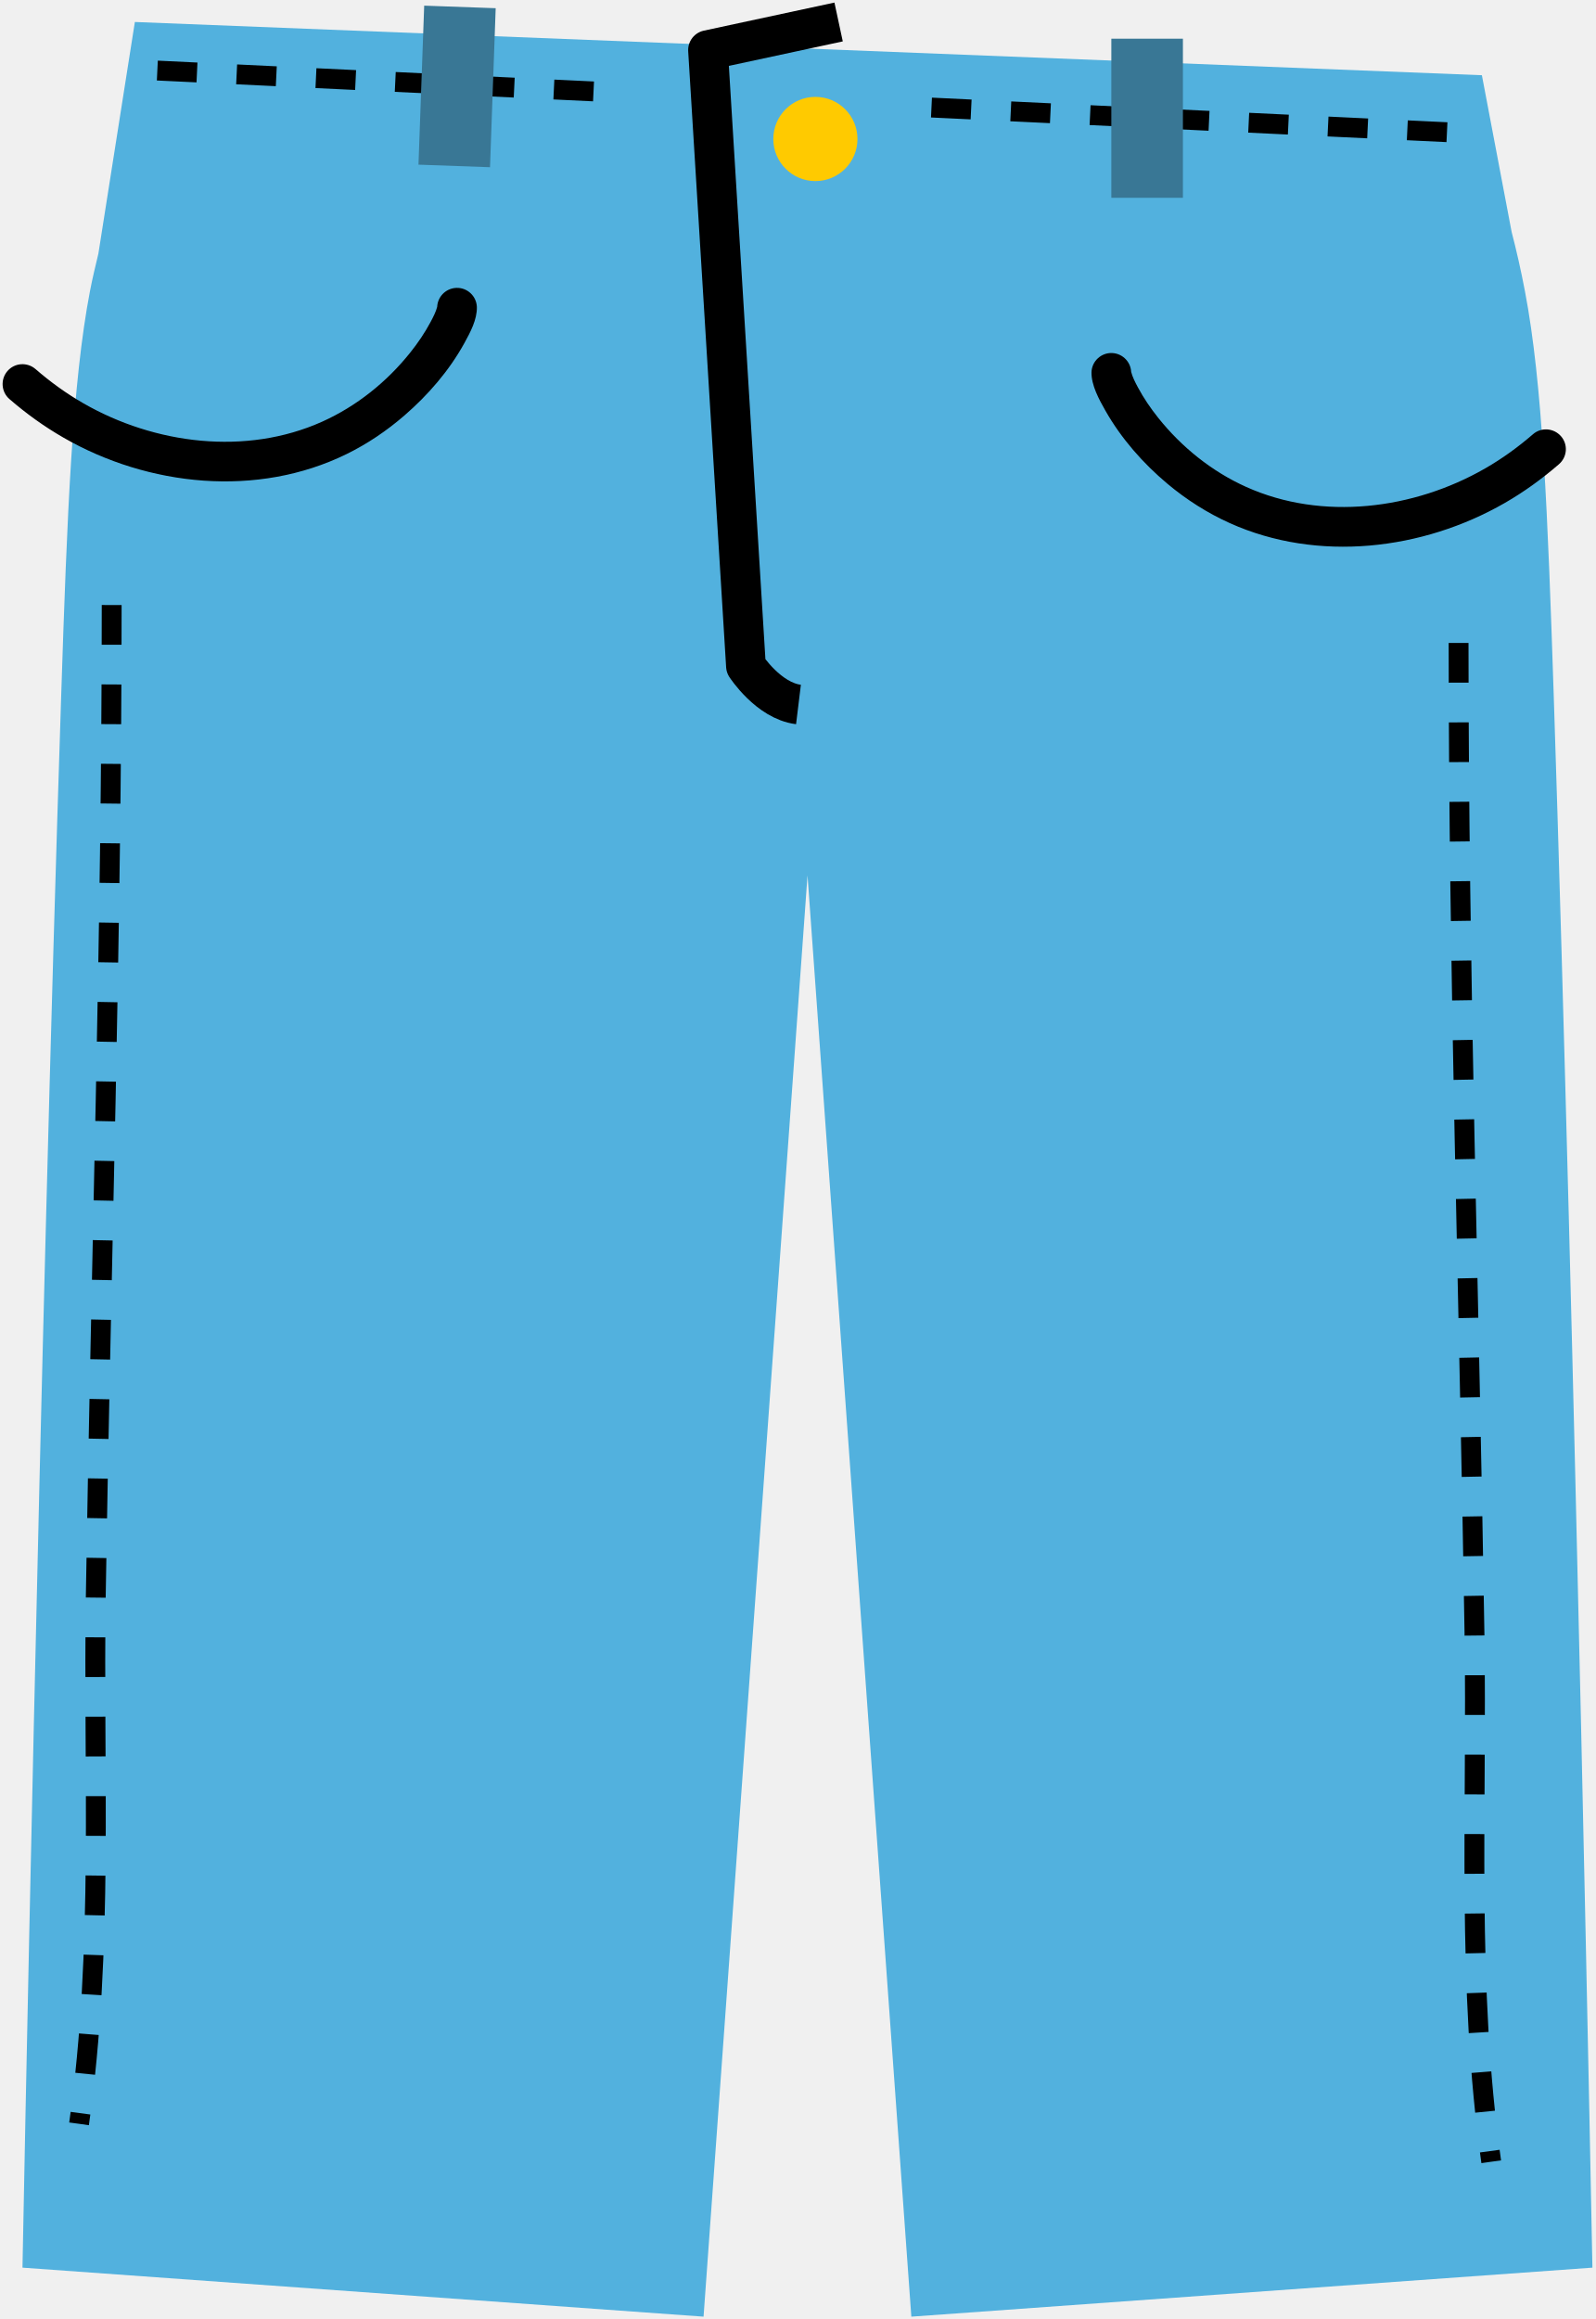
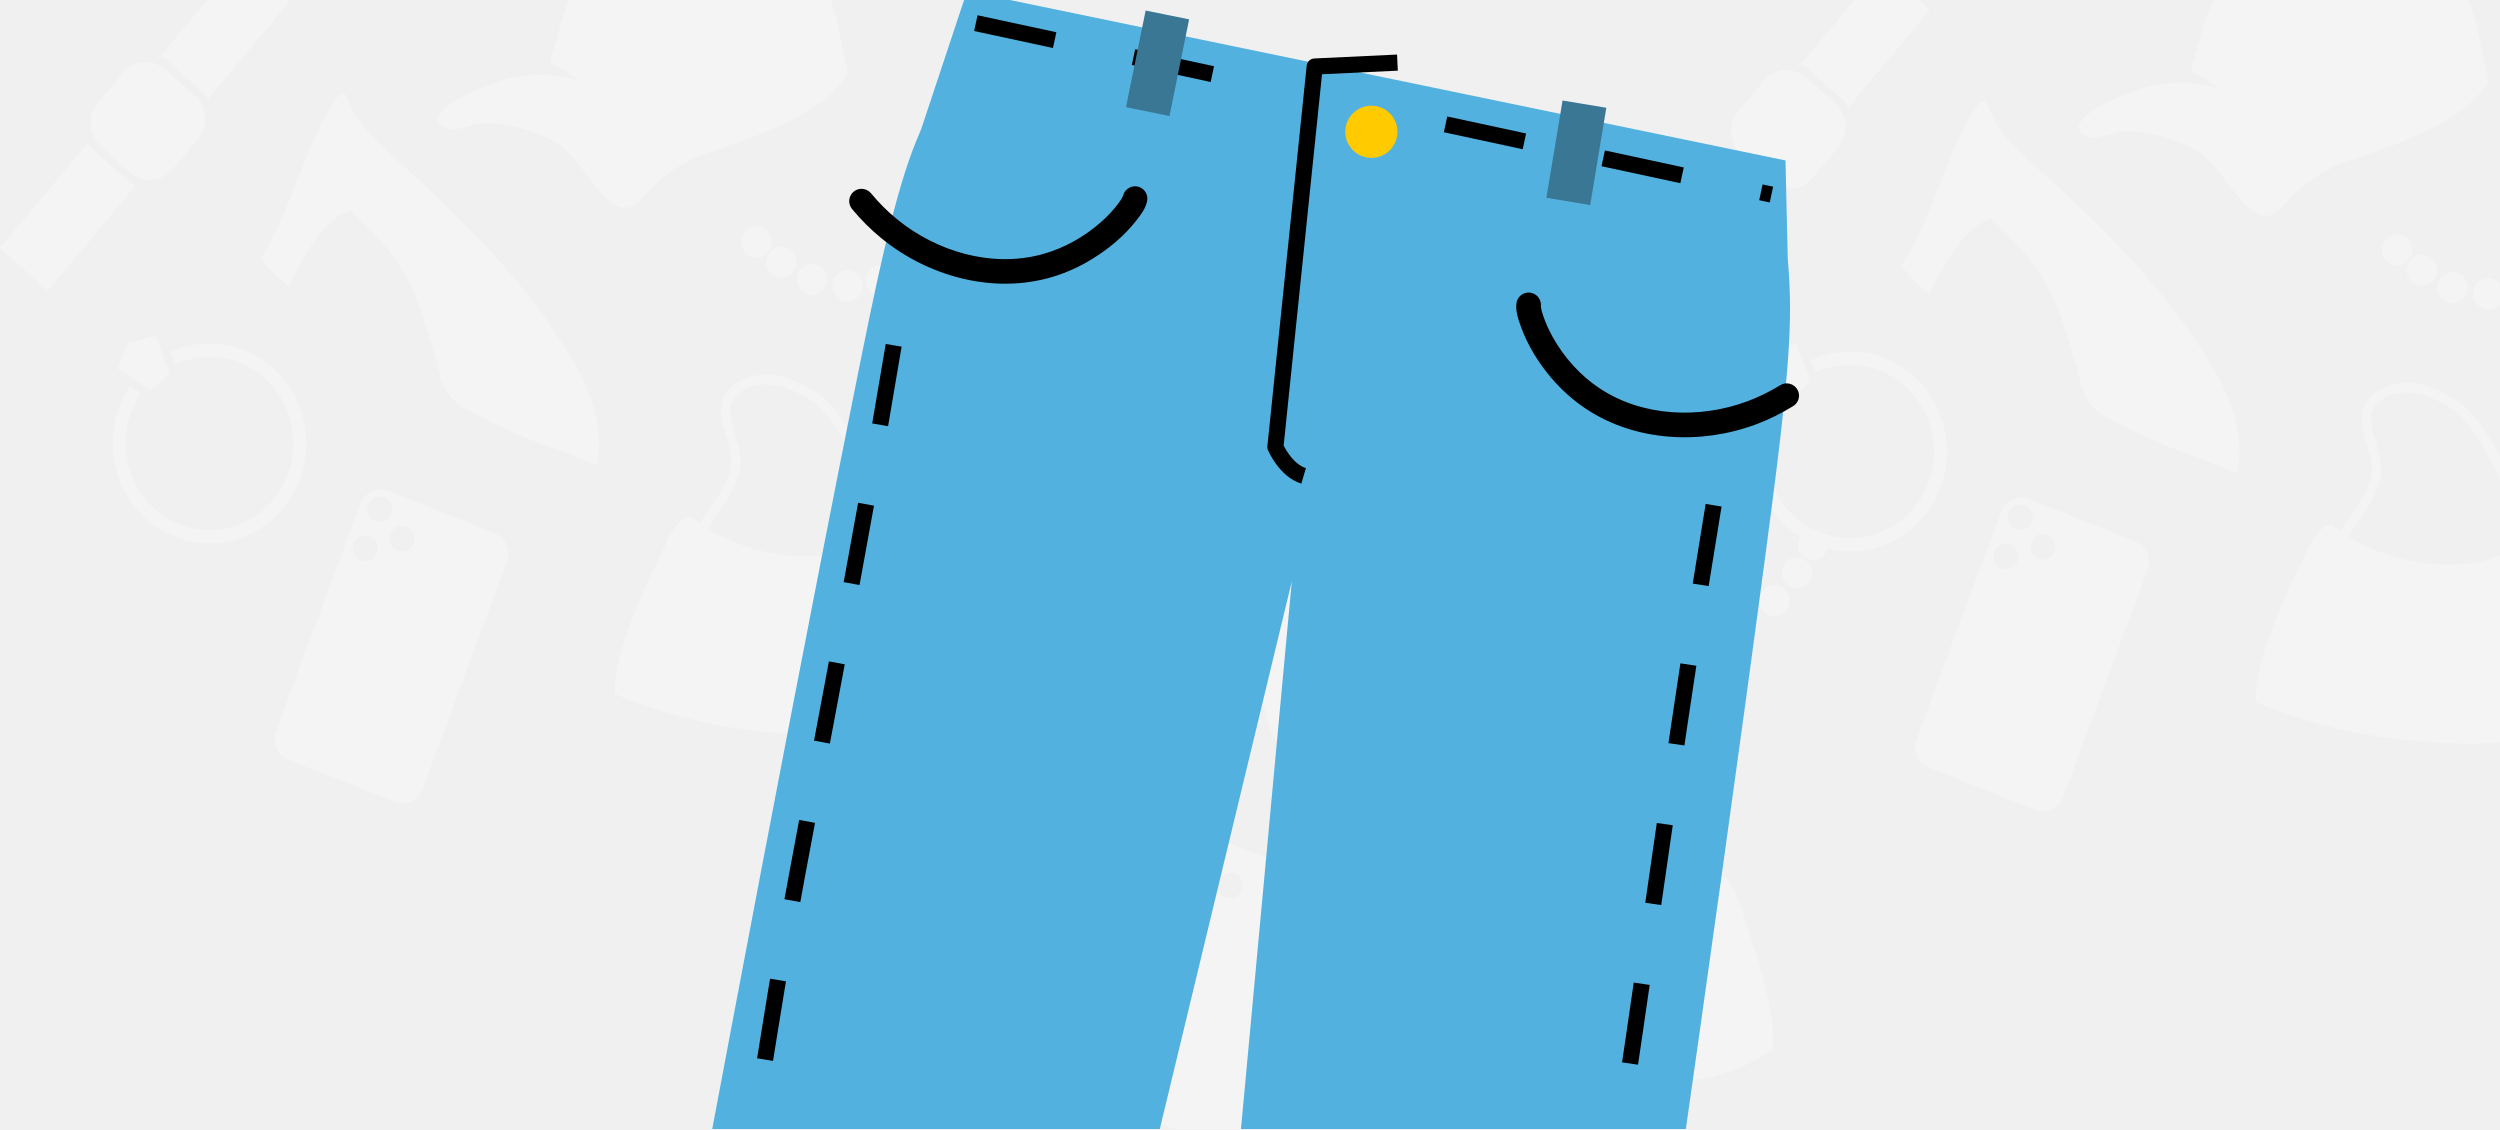
- <svg xmlns="http://www.w3.org/2000/svg" width="402" height="584" viewBox="0 0 402 584" fill="none">
-   <path d="M33.972 5.536L24.782 63.88C24.062 66.954 23.332 69.82 22.662 73.318C18.222 96.463 16.912 129.205 15.412 175.224C10.012 339.817 5.662 571.068 5.662 571.068L177.222 583.411L203.412 220.443L229.562 583.411L401.122 571.068C401.122 571.068 396.772 339.817 391.382 175.224C389.872 129.205 388.562 96.463 384.122 73.318C383.072 67.805 381.952 62.921 380.782 58.443L373.282 18.943L33.972 5.536Z" fill="#52B1DE" />
-   <path d="M194.792 35.002C194.792 29.146 199.542 24.399 205.392 24.399C211.252 24.399 215.992 29.146 215.992 35.002C215.992 40.858 211.252 45.605 205.392 45.605C199.542 45.605 194.792 40.858 194.792 35.002Z" fill="#FFCA00" />
-   <path d="M211.242 5.536L178.342 12.607L187.902 167.747C187.902 167.747 193.572 176.487 201.132 177.411" stroke="black" stroke-width="10" stroke-miterlimit="10" stroke-linejoin="round" />
-   <path d="M280.122 88.906C277.372 88.801 275.042 90.959 274.942 93.719C274.872 97.006 276.862 100.63 278.442 103.406C282.432 110.429 287.912 116.665 294.092 121.844C298.862 125.838 304.142 129.2 309.812 131.75C331.922 141.679 358.352 138.57 379.062 126.656C383.932 123.855 388.442 120.579 392.692 116.906C394.782 115.099 395.032 111.963 393.222 109.875C391.412 107.787 388.242 107.537 386.162 109.344C382.392 112.6 378.412 115.488 374.092 117.969C356.142 128.287 333.102 131.248 313.912 122.625C305.262 118.741 297.622 112.585 291.722 105.188C289.812 102.791 288.072 100.238 286.622 97.531C285.952 96.276 285.262 94.949 284.912 93.562C284.902 93.523 284.932 93.647 284.942 93.688C284.952 93.901 284.932 93.914 284.942 94.094C285.042 91.334 282.882 89.011 280.122 88.906Z" fill="black" />
-   <path d="M367.412 161.918C367.412 245.107 370.112 328.047 371.412 411.226C372.112 455.675 369.372 500.209 375.632 544.397" stroke="black" stroke-width="5" stroke-miterlimit="10" stroke-linejoin="round" stroke-dasharray="10 10" />
-   <path d="M114.942 72.5C112.182 72.605 110.022 74.928 110.122 77.688C110.132 77.507 110.142 77.495 110.162 77.281C110.162 77.24 110.172 77.117 110.162 77.156C109.802 78.543 109.112 79.87 108.442 81.125C106.992 83.831 105.262 86.384 103.342 88.781C97.442 96.179 89.802 102.304 81.162 106.188C61.962 114.811 38.952 111.881 21.002 101.562C16.682 99.081 12.702 96.194 8.942 92.938C6.852 91.131 3.682 91.349 1.882 93.438C0.072 95.526 0.292 98.693 2.382 100.5C6.622 104.173 11.132 107.418 16.002 110.219C37.392 122.523 64.822 125.384 87.312 114.344C92.562 111.767 97.422 108.479 101.842 104.656C107.832 99.48 113.142 93.353 116.972 86.406C118.462 83.698 120.192 80.496 120.122 77.312C120.022 74.553 117.702 72.395 114.942 72.5Z" fill="black" />
-   <path d="M28.132 152.366C28.132 235.555 25.432 318.496 24.132 401.674C23.432 446.124 26.162 490.657 19.912 534.846" stroke="black" stroke-width="5" stroke-miterlimit="10" stroke-linejoin="round" stroke-dasharray="10 10" />
-   <path d="M39.632 17.771L155.332 23.299M234.632 27.087L369.922 33.551" stroke="black" stroke-width="5" stroke-miterlimit="10" stroke-linejoin="round" stroke-dasharray="10 10" />
-   <path d="M279.942 9.744H297.972V49.813H279.942V9.744Z" fill="#397795" />
-   <path d="M124.862 2.067L106.852 1.422L105.412 41.465L123.432 42.11L124.862 2.067Z" fill="#397795" />
+ <svg xmlns="http://www.w3.org/2000/svg" width="310" height="140" viewBox="0 0 310 140" fill="none">
+   <g clip-path="url(#clip0_1280_10464)">
+     <path d="M42.671 11.613C41.638 11.265 39.516 16.078 39.149 16.87C36.863 21.795 35.265 27.437 32.368 32.002C32.901 32.725 33.212 33.115 33.583 33.494C34.252 34.178 34.997 34.84 35.787 35.524C35.856 35.35 35.979 35.012 36.033 34.909C37.527 32.059 40.203 26.958 43.541 26.123C45.95 28.52 48.401 30.874 50.128 33.877C51.93 37.011 53.004 40.872 54.028 44.36C54.425 45.715 54.599 47.324 55.374 48.525C55.794 49.175 56.401 49.775 57.063 50.349C61.017 52.528 64.921 54.306 68.921 55.688C69.588 55.918 70.106 56.127 71.263 56.611C71.373 56.657 71.426 56.68 71.487 56.706C72.543 57.147 73.322 57.439 74.005 57.652C74.027 57.484 74.066 57.155 74.079 57.089C74.785 53.613 73.397 48.912 71.703 45.893C65.621 35.056 57.144 27.076 48.146 18.857C46.624 17.468 45.114 15.916 43.983 14.166C43.767 13.832 42.95 11.707 42.671 11.613Z" fill="#F4F4F4" />
+     <path d="M86.664 -10C83.011 -9.944 79.197 -8.877 76.12 -6.898C73.09 -4.947 70.685 -0.98 69.669 2.497C69.382 3.483 69.128 4.739 68.746 5.913C68.769 5.915 68.792 5.919 68.815 5.921C68.501 6.628 68.18 7.409 68.341 7.905C68.415 8.13 69.077 8.233 69.255 8.313C70.026 8.657 70.791 9.315 71.472 9.838C71.501 9.861 71.518 9.896 71.546 9.919C69.065 9.116 65.29 9.104 62.674 9.814C61.432 10.234 60.218 10.714 59.016 11.197C56.397 12.346 52.509 14.55 55.265 15.888C56.403 16.44 58.488 15.386 59.665 15.303C62.605 15.096 66.277 16.242 68.855 17.629C71.774 19.2 74.605 25.525 77.27 25.753C79.044 25.905 79.778 24.218 80.961 23.107C82.391 21.764 83.706 20.787 85.215 20.128C85.379 19.955 85.575 19.807 85.809 19.715C85.836 19.704 85.832 19.695 85.859 19.684C87.13 19.186 92.308 17.378 93.465 16.939C99.263 14.739 102.995 12.405 105.112 9.2C105.008 7.78 104.436 6.331 104.232 4.959C103.712 1.458 102.487 -2.146 100.365 -5C99.76 -5.553 98.969 -6.343 98.398 -6.774C97.165 -7.702 95.68 -8.235 93.091 -8.804C92.828 -8.862 91.035 -9.248 90.614 -9.346C89.23 -9.668 87.943 -9.846 86.664 -10Z" fill="#F4F4F4" />
+     <path d="M93.459 28.086C92.446 28.28 91.776 29.289 91.965 30.335C92.152 31.381 93.13 32.072 94.143 31.878C95.156 31.683 95.819 30.676 95.63 29.63C95.442 28.584 94.472 27.891 93.459 28.086ZM121.783 22.642C120.77 22.836 120.1 23.845 120.288 24.891C120.477 25.937 121.454 26.628 122.468 26.434C123.48 26.239 124.143 25.232 123.955 24.186C123.767 23.14 122.796 22.447 121.783 22.642ZM96.522 30.618C95.508 30.813 94.846 31.82 95.034 32.866C95.222 33.912 96.192 34.605 97.205 34.41C98.219 34.215 98.889 33.207 98.7 32.161C98.511 31.115 97.535 30.423 96.522 30.618ZM119.802 26.143C118.788 26.338 118.118 27.347 118.307 28.393C118.496 29.438 119.472 30.13 120.485 29.936C121.499 29.741 122.169 28.732 121.98 27.686C121.791 26.641 120.815 25.949 119.802 26.143ZM100.351 32.773C99.338 32.967 98.666 33.969 98.855 35.014C99.044 36.06 100.021 36.752 101.034 36.557C102.047 36.363 102.718 35.354 102.529 34.308C102.34 33.263 101.364 32.578 100.351 32.773ZM116.98 29.576C115.966 29.771 115.302 30.771 115.491 31.817C115.679 32.863 116.649 33.556 117.662 33.361C118.676 33.167 119.346 32.158 119.157 31.112C118.968 30.066 117.993 29.382 116.98 29.576ZM104.745 33.548C103.733 33.743 103.069 34.75 103.258 35.796C103.446 36.841 104.417 37.535 105.429 37.34C106.442 37.145 107.113 36.137 106.924 35.091C106.736 34.045 105.759 33.353 104.745 33.548ZM113.15 31.932C112.137 32.127 111.466 33.136 111.655 34.182C111.844 35.227 112.821 35.919 113.834 35.725C114.847 35.53 115.511 34.523 115.322 33.477C115.133 32.431 114.163 31.738 113.15 31.932ZM108.886 32.916C107.873 33.11 107.21 34.117 107.399 35.163C107.587 36.209 108.557 36.902 109.57 36.708C110.583 36.513 111.253 35.504 111.064 34.459C110.876 33.413 109.899 32.721 108.886 32.916Z" fill="#F4F4F4" />
+     <path d="M95.686 46.498C94.55 46.387 93.408 46.51 92.322 46.973C91.945 47.134 91.579 47.335 91.239 47.568C90.882 47.811 90.549 48.089 90.269 48.425C89.231 49.67 89.297 51.228 89.655 52.735C89.858 53.585 90.142 54.412 90.377 55.253C90.543 55.848 90.686 56.469 90.695 57.091C90.702 57.498 90.636 57.907 90.548 58.302C90.164 60.026 89.091 61.479 88.103 62.883C87.64 63.541 87.198 64.206 86.807 64.901C86.409 64.621 85.999 64.349 85.633 64.044C84.666 64.224 84.07 64.773 83.287 66.013C83.199 66.153 83.049 66.403 82.853 66.727C82.759 66.967 82.632 67.331 82.557 67.486C80.817 71.081 75.962 80.689 76.275 86.045C76.368 86.087 76.45 86.131 76.545 86.172C78.198 86.891 79.6 87.371 82.69 88.337C87.188 89.743 91.609 90.504 97.267 90.963C106.437 91.706 111.208 90.936 117.143 87.193C117.692 82.076 114.085 72.371 112.902 68.613C112.644 68.064 112.316 67.361 112.178 67.095C111.783 66.335 111.426 65.877 110.957 65.622C110.641 65.828 110.332 66.008 110.018 66.196C109.918 65.339 109.764 64.487 109.564 63.651C109.11 61.766 108.474 59.928 107.722 58.15C106.974 56.379 106.102 54.657 105.084 53.034C103.999 51.303 102.747 49.62 101.027 48.525C99.454 47.524 97.579 46.684 95.686 46.498ZM95.244 47.674C97.19 47.779 99.173 48.735 100.746 49.786C101.418 50.234 101.99 50.853 102.506 51.476C103.085 52.177 103.603 52.924 104.086 53.697C105.066 55.266 105.899 56.937 106.621 58.646C107.377 60.437 108.022 62.288 108.458 64.191C108.657 65.062 108.806 65.949 108.88 66.842C107.35 67.657 105.835 68.26 104.278 68.6C98.993 69.753 92.523 68.495 87.76 65.556C88.258 64.667 88.855 63.827 89.438 62.988C90.531 61.414 91.57 59.739 91.796 57.771C92.024 55.788 91.056 53.957 90.683 52.061C90.489 51.075 90.472 50.006 91.145 49.203C91.357 48.952 91.608 48.751 91.877 48.568C92.924 47.858 94.076 47.612 95.244 47.674Z" fill="#F4F4F4" />
+     <path d="M48.148 60.885C46.765 60.338 45.217 61.057 44.687 62.484L34.231 90.655C33.701 92.082 34.388 93.685 35.77 94.232L48.928 99.437C50.312 99.983 51.859 99.264 52.389 97.837L62.846 69.666C63.376 68.239 62.69 66.636 61.307 66.09L48.148 60.885ZM47.636 61.654C48.432 61.969 48.835 62.885 48.529 63.707C48.224 64.529 47.329 64.941 46.533 64.626C45.736 64.311 45.345 63.39 45.649 62.568C45.954 61.746 46.84 61.339 47.636 61.654ZM50.425 65.312C51.222 65.626 51.614 66.548 51.309 67.37C51.004 68.191 50.115 68.607 49.319 68.292C48.524 67.977 48.123 67.053 48.429 66.231C48.734 65.409 49.63 64.997 50.425 65.312ZM45.837 66.501C46.633 66.816 47.033 67.74 46.727 68.562C46.422 69.384 45.53 69.788 44.734 69.473C43.938 69.158 43.542 68.245 43.847 67.423C44.153 66.601 45.041 66.186 45.837 66.501Z" fill="#F4F4F4" />
+     <path d="M29.911 -5.04L19.867 6.975C20.203 7.14 20.533 7.333 20.828 7.596L25.06 11.364C25.355 11.627 25.59 11.942 25.799 12.261L35.843 0.246L29.911 -5.04ZM17.111 7.814C16.426 8.006 15.786 8.404 15.287 9.001L12.135 12.776C10.806 14.367 10.976 16.768 12.517 18.14L16.176 21.401C17.718 22.773 20.041 22.59 21.371 21L24.525 17.231C25.854 15.641 25.683 13.239 24.143 11.867L20.483 8.606C19.52 7.749 18.253 7.494 17.111 7.814ZM10.863 17.753L0 30.752L5.93 36.032L16.792 23.032C16.456 22.867 16.132 22.665 15.836 22.402L11.605 18.634C11.309 18.371 11.071 18.072 10.863 17.753Z" fill="#F4F4F4" />
+     <path d="M15.864 42.495L14.616 45.714L18.636 48.425L21.026 46.364L19.324 41.653L15.864 42.495ZM16.139 47.894C13.062 52.439 13.276 58.608 16.77 62.925C21.018 68.173 28.584 68.872 33.667 64.487C38.751 60.102 39.428 52.292 35.18 47.045C31.721 42.771 25.959 41.437 21.103 43.669L21.747 45.16C25.962 43.224 30.961 44.385 33.963 48.094C37.65 52.648 37.062 59.425 32.651 63.231C28.239 67.037 21.673 66.43 17.987 61.876C14.954 58.129 14.77 52.771 17.44 48.828L16.139 47.894Z" fill="#F4F4F4" />
+     <path d="M246.109 12.613C245.075 12.265 242.954 17.078 242.586 17.87C240.3 22.795 238.703 28.437 235.805 33.002C236.339 33.725 236.649 34.115 237.02 34.494C237.689 35.178 238.434 35.84 239.225 36.524C239.294 36.35 239.417 36.012 239.471 35.909C240.965 33.059 243.64 27.958 246.979 27.123C249.388 29.52 251.839 31.874 253.565 34.877C255.367 38.011 256.441 41.872 257.465 45.36C257.863 46.715 258.036 48.324 258.812 49.525C259.231 50.175 259.839 50.775 260.501 51.349C264.454 53.528 268.358 55.306 272.359 56.688C273.026 56.918 273.544 57.127 274.7 57.611C274.811 57.657 274.863 57.68 274.924 57.706C275.98 58.147 276.759 58.439 277.443 58.652C277.464 58.484 277.503 58.155 277.517 58.089C278.223 54.613 276.835 49.912 275.14 46.893C269.058 36.056 260.581 28.076 251.583 19.857C250.061 18.468 248.551 16.916 247.42 15.166C247.204 14.832 246.388 12.707 246.109 12.613Z" fill="#F4F4F4" />
+     <path d="M290.102 -9C286.449 -8.944 282.635 -7.877 279.558 -5.898C276.528 -3.947 274.122 0.02 273.107 3.497C272.819 4.483 272.565 5.739 272.184 6.913C272.207 6.915 272.229 6.919 272.253 6.921C271.939 7.628 271.617 8.409 271.779 8.905C271.852 9.13 272.514 9.233 272.692 9.313C273.463 9.657 274.229 10.315 274.91 10.838C274.939 10.861 274.955 10.896 274.983 10.919C272.502 10.116 268.727 10.104 266.112 10.814C264.87 11.234 263.656 11.714 262.454 12.197C259.834 13.346 255.947 15.55 258.703 16.888C259.84 17.44 261.926 16.386 263.103 16.303C266.043 16.096 269.714 17.242 272.292 18.629C275.211 20.2 278.043 26.525 280.708 26.753C282.482 26.905 283.216 25.218 284.399 24.107C285.829 22.764 287.143 21.787 288.653 21.128C288.816 20.955 289.013 20.807 289.246 20.715C289.273 20.704 289.27 20.695 289.297 20.684C290.568 20.186 295.746 18.378 296.902 17.939C302.7 15.739 306.433 13.405 308.55 10.2C308.445 8.78 307.873 7.331 307.669 5.959C307.15 2.458 305.924 -1.146 303.803 -4C303.197 -4.553 302.407 -5.343 301.835 -5.774C300.602 -6.702 299.117 -7.235 296.528 -7.804C296.265 -7.862 294.473 -8.248 294.051 -8.346C292.667 -8.668 291.381 -8.846 290.102 -9Z" fill="#F4F4F4" />
+     <path d="M296.897 29.086C295.883 29.28 295.213 30.289 295.402 31.335C295.59 32.381 296.567 33.072 297.581 32.878C298.594 32.683 299.257 31.676 299.068 30.63C298.88 29.584 297.909 28.891 296.897 29.086ZM325.22 23.642C324.208 23.836 323.537 24.845 323.725 25.891C323.914 26.937 324.892 27.628 325.905 27.434C326.917 27.239 327.581 26.232 327.392 25.186C327.204 24.14 326.233 23.447 325.22 23.642ZM299.959 31.618C298.946 31.813 298.283 32.82 298.471 33.866C298.66 34.912 299.63 35.605 300.643 35.41C301.656 35.215 302.327 34.207 302.138 33.161C301.949 32.115 300.972 31.423 299.959 31.618ZM323.239 27.143C322.226 27.338 321.555 28.347 321.744 29.393C321.933 30.438 322.91 31.13 323.923 30.936C324.936 30.741 325.607 29.732 325.418 28.686C325.229 27.641 324.252 26.949 323.239 27.143ZM303.788 33.773C302.775 33.967 302.104 34.969 302.293 36.014C302.482 37.06 303.458 37.752 304.471 37.557C305.485 37.363 306.155 36.354 305.966 35.308C305.777 34.263 304.802 33.578 303.788 33.773ZM320.417 30.576C319.404 30.771 318.739 31.771 318.928 32.817C319.117 33.863 320.087 34.556 321.1 34.361C322.113 34.167 322.784 33.158 322.595 32.112C322.406 31.066 321.43 30.382 320.417 30.576ZM308.183 34.548C307.17 34.743 306.507 35.75 306.696 36.796C306.884 37.841 307.854 38.535 308.867 38.34C309.88 38.145 310.55 37.137 310.361 36.091C310.173 35.045 309.196 34.353 308.183 34.548ZM316.588 32.932C315.574 33.127 314.904 34.136 315.093 35.182C315.282 36.227 316.258 36.919 317.272 36.725C318.285 36.53 318.948 35.523 318.76 34.477C318.571 33.431 317.601 32.738 316.588 32.932ZM312.323 33.916C311.311 34.11 310.647 35.117 310.836 36.163C311.024 37.209 311.995 37.902 313.007 37.708C314.02 37.513 314.691 36.504 314.502 35.459C314.314 34.413 313.336 33.721 312.323 33.916Z" fill="#F4F4F4" />
+     <path d="M299.124 47.498C297.988 47.387 296.846 47.51 295.76 47.973C295.383 48.134 295.017 48.335 294.676 48.568C294.319 48.811 293.987 49.089 293.707 49.425C292.668 50.67 292.734 52.228 293.093 53.735C293.295 54.585 293.58 55.412 293.814 56.253C293.98 56.848 294.123 57.469 294.133 58.091C294.14 58.498 294.074 58.907 293.986 59.302C293.601 61.026 292.529 62.479 291.541 63.883C291.078 64.541 290.636 65.206 290.244 65.901C289.846 65.621 289.437 65.349 289.07 65.044C288.104 65.224 287.508 65.773 286.725 67.013C286.637 67.153 286.487 67.403 286.291 67.727C286.196 67.967 286.069 68.331 285.995 68.486C284.255 72.081 279.399 81.689 279.712 87.045C279.805 87.087 279.888 87.131 279.982 87.172C281.635 87.891 283.037 88.371 286.127 89.337C290.625 90.743 295.047 91.504 300.704 91.963C309.874 92.706 314.645 91.936 320.581 88.193C321.129 83.076 317.523 73.371 316.34 69.613C316.081 69.064 315.754 68.361 315.615 68.095C315.221 67.335 314.863 66.877 314.394 66.622C314.079 66.828 313.77 67.008 313.456 67.196C313.356 66.339 313.202 65.487 313.001 64.651C312.548 62.766 311.912 60.928 311.16 59.15C310.412 57.379 309.539 55.657 308.522 54.034C307.437 52.303 306.184 50.62 304.465 49.525C302.891 48.524 301.016 47.684 299.124 47.498ZM298.681 48.674C300.628 48.779 302.611 49.735 304.184 50.786C304.855 51.234 305.428 51.853 305.943 52.476C306.522 53.177 307.041 53.924 307.523 54.697C308.503 56.266 309.337 57.937 310.058 59.646C310.815 61.437 311.459 63.288 311.895 65.191C312.095 66.062 312.244 66.949 312.317 67.842C310.788 68.657 309.273 69.26 307.716 69.6C302.43 70.753 295.96 69.495 291.198 66.556C291.696 65.667 292.292 64.827 292.876 63.988C293.968 62.414 295.008 60.739 295.234 58.771C295.461 56.788 294.493 54.957 294.12 53.061C293.927 52.075 293.909 51.006 294.583 50.203C294.795 49.952 295.046 49.751 295.315 49.568C296.361 48.858 297.514 48.612 298.681 48.674Z" fill="#F4F4F4" />
+     <path d="M251.585 61.885C250.203 61.338 248.655 62.057 248.125 63.484L237.668 91.655C237.138 93.082 237.825 94.685 239.207 95.232L252.366 100.437C253.749 100.983 255.296 100.264 255.826 98.837L266.283 70.666C266.813 69.239 266.127 67.636 264.745 67.09L251.585 61.885ZM251.074 62.654C251.869 62.969 252.272 63.885 251.967 64.707C251.662 65.529 250.767 65.941 249.97 65.626C249.174 65.311 248.783 64.39 249.087 63.568C249.392 62.746 250.277 62.339 251.074 62.654ZM253.863 66.312C254.659 66.626 255.051 67.548 254.746 68.37C254.441 69.191 253.553 69.607 252.756 69.292C251.961 68.977 251.561 68.053 251.866 67.231C252.171 66.409 253.067 65.997 253.863 66.312ZM249.275 67.501C250.07 67.816 250.47 68.74 250.165 69.562C249.86 70.384 248.968 70.788 248.171 70.473C247.375 70.158 246.98 69.245 247.285 68.423C247.59 67.601 248.478 67.186 249.275 67.501Z" fill="#F4F4F4" />
+     <path d="M233.349 -4.04L223.305 7.975C223.641 8.14 223.97 8.333 224.266 8.596L228.497 12.364C228.793 12.627 229.028 12.942 229.236 13.261L239.28 1.246L233.349 -4.04ZM220.549 8.814C219.864 9.006 219.223 9.404 218.724 10.001L215.572 13.776C214.243 15.367 214.413 17.768 215.955 19.14L219.614 22.401C221.155 23.773 223.479 23.59 224.808 22L227.962 18.231C229.291 16.641 229.121 14.239 227.581 12.867L223.921 9.606C222.958 8.749 221.691 8.494 220.549 8.814ZM214.3 18.753L203.438 31.752L209.367 37.032L220.23 24.032C219.894 23.867 219.569 23.665 219.274 23.402L215.042 19.634C214.747 19.371 214.508 19.072 214.3 18.753Z" fill="#F4F4F4" />
+     <path d="M219.302 43.495L218.053 46.714L222.073 49.425L224.463 47.364L222.761 42.653L219.302 43.495ZM219.577 48.894C216.499 53.439 216.713 59.608 220.207 63.925C224.455 69.173 232.021 69.872 237.104 65.487C242.188 61.102 242.866 53.292 238.618 48.045C235.158 43.771 229.397 42.437 224.541 44.669L225.185 46.16C229.399 44.224 234.399 45.385 237.401 49.094C241.088 53.648 240.5 60.425 236.088 64.231C231.676 68.037 225.11 67.43 221.424 62.876C218.391 59.129 218.207 53.771 220.878 49.828L219.577 48.894Z" fill="#F4F4F4" />
+     <path d="M145.359 54.613C144.325 54.265 142.204 59.078 141.836 59.87C139.55 64.795 137.953 70.437 135.055 75.002C135.589 75.725 135.899 76.115 136.27 76.494C136.939 77.178 137.684 77.84 138.475 78.524C138.544 78.35 138.667 78.012 138.721 77.909C140.215 75.059 142.89 69.958 146.229 69.123C148.638 71.52 151.089 73.874 152.815 76.877C154.617 80.011 155.691 83.872 156.715 87.36C157.113 88.715 157.286 90.324 158.062 91.525C158.481 92.175 159.089 92.775 159.751 93.349C163.704 95.528 167.608 97.306 171.609 98.688C172.276 98.918 172.794 99.127 173.95 99.611C174.061 99.657 174.113 99.68 174.174 99.706C175.23 100.147 176.009 100.439 176.693 100.652C176.714 100.484 176.753 100.155 176.767 100.089C177.473 96.613 176.085 91.912 174.39 88.893C168.308 78.056 159.831 70.076 150.833 61.857C149.311 60.468 147.801 58.916 146.67 57.166C146.454 56.832 145.638 54.707 145.359 54.613Z" fill="#F4F4F4" />
+     <path d="M189.352 33C185.699 33.056 181.885 34.123 178.808 36.102C175.778 38.053 173.372 42.02 172.357 45.497C172.069 46.483 171.815 47.739 171.434 48.913C171.457 48.915 171.479 48.919 171.503 48.921C171.189 49.628 170.867 50.409 171.029 50.905C171.102 51.13 171.764 51.233 171.942 51.313C172.713 51.657 173.479 52.315 174.16 52.838C174.189 52.861 174.205 52.896 174.233 52.919C171.752 52.116 167.977 52.104 165.362 52.814C164.12 53.234 162.906 53.714 161.704 54.197C159.084 55.346 155.197 57.55 157.953 58.888C159.09 59.44 161.176 58.386 162.353 58.303C165.293 58.096 168.964 59.242 171.542 60.629C174.461 62.2 177.293 68.525 179.958 68.753C181.732 68.905 182.466 67.218 183.649 66.107C185.079 64.764 186.393 63.787 187.903 63.128C188.066 62.955 188.263 62.807 188.496 62.715C188.523 62.704 188.52 62.695 188.547 62.684C189.818 62.186 194.996 60.378 196.152 59.939C201.95 57.739 205.683 55.405 207.8 52.2C207.695 50.78 207.123 49.331 206.919 47.959C206.4 44.458 205.174 40.854 203.053 38C202.447 37.447 201.657 36.657 201.085 36.226C199.852 35.298 198.367 34.765 195.778 34.196C195.515 34.138 193.723 33.752 193.301 33.654C191.917 33.332 190.631 33.154 189.352 33Z" fill="#F4F4F4" />
+     <path d="M196.147 71.086C195.133 71.28 194.463 72.289 194.652 73.335C194.84 74.381 195.817 75.072 196.831 74.878C197.844 74.683 198.507 73.676 198.318 72.63C198.13 71.584 197.159 70.891 196.147 71.086ZM224.47 65.642C223.458 65.836 222.787 66.845 222.975 67.891C223.164 68.937 224.142 69.628 225.155 69.434C226.167 69.239 226.831 68.232 226.642 67.186C226.454 66.14 225.483 65.447 224.47 65.642ZM199.209 73.618C198.196 73.813 197.533 74.82 197.721 75.866C197.91 76.912 198.88 77.605 199.893 77.41C200.906 77.215 201.577 76.207 201.388 75.161C201.199 74.115 200.222 73.423 199.209 73.618ZM222.489 69.143C221.476 69.338 220.805 70.347 220.994 71.393C221.183 72.438 222.16 73.13 223.173 72.936C224.186 72.741 224.857 71.732 224.668 70.686C224.479 69.641 223.502 68.949 222.489 69.143ZM203.038 75.773C202.025 75.967 201.354 76.969 201.543 78.014C201.732 79.06 202.708 79.752 203.721 79.557C204.735 79.363 205.405 78.354 205.216 77.308C205.027 76.263 204.052 75.578 203.038 75.773ZM219.667 72.576C218.654 72.771 217.989 73.771 218.178 74.817C218.367 75.863 219.337 76.556 220.35 76.361C221.363 76.167 222.034 75.158 221.845 74.112C221.656 73.066 220.68 72.382 219.667 72.576ZM207.433 76.548C206.42 76.743 205.757 77.75 205.946 78.796C206.134 79.841 207.104 80.535 208.117 80.34C209.13 80.145 209.8 79.137 209.611 78.091C209.423 77.045 208.446 76.353 207.433 76.548ZM215.838 74.932C214.824 75.127 214.154 76.136 214.343 77.182C214.532 78.227 215.508 78.919 216.522 78.725C217.535 78.53 218.198 77.523 218.01 76.477C217.821 75.431 216.851 74.738 215.838 74.932ZM211.573 75.916C210.561 76.11 209.897 77.117 210.086 78.163C210.274 79.209 211.245 79.902 212.257 79.708C213.27 79.513 213.941 78.504 213.752 77.459C213.564 76.413 212.586 75.721 211.573 75.916Z" fill="#F4F4F4" />
+     <path d="M198.374 89.498C197.238 89.387 196.096 89.51 195.01 89.973C194.633 90.134 194.267 90.335 193.926 90.568C193.569 90.811 193.237 91.089 192.957 91.425C191.918 92.67 191.984 94.228 192.343 95.735C192.545 96.585 192.83 97.412 193.064 98.253C193.23 98.848 193.373 99.469 193.383 100.091C193.39 100.498 193.324 100.907 193.236 101.302C192.851 103.026 191.779 104.479 190.791 105.883C190.328 106.541 189.886 107.206 189.494 107.901C189.096 107.621 188.687 107.349 188.32 107.044C187.354 107.224 186.758 107.773 185.975 109.013C185.887 109.153 185.737 109.403 185.541 109.727C185.446 109.967 185.319 110.331 185.245 110.486C183.505 114.081 178.649 123.689 178.962 129.045C179.055 129.087 179.138 129.131 179.232 129.172C180.885 129.891 182.287 130.371 185.377 131.337C189.875 132.743 194.297 133.504 199.954 133.963C209.124 134.706 213.895 133.936 219.831 130.193C220.379 125.076 216.773 115.371 215.59 111.613C215.331 111.064 215.004 110.361 214.865 110.095C214.471 109.335 214.113 108.877 213.644 108.622C213.329 108.828 213.02 109.008 212.706 109.196C212.606 108.339 212.452 107.487 212.251 106.651C211.798 104.766 211.162 102.928 210.41 101.15C209.662 99.379 208.789 97.657 207.772 96.034C206.687 94.303 205.434 92.62 203.715 91.525C202.141 90.524 200.266 89.684 198.374 89.498ZM197.931 90.674C199.878 90.779 201.861 91.735 203.434 92.786C204.105 93.234 204.678 93.853 205.193 94.476C205.772 95.177 206.291 95.924 206.773 96.697C207.753 98.266 208.587 99.937 209.308 101.646C210.065 103.437 210.709 105.288 211.145 107.191C211.345 108.062 211.494 108.949 211.567 109.842C210.038 110.657 208.523 111.26 206.966 111.6C201.68 112.753 195.21 111.495 190.448 108.556C190.946 107.667 191.542 106.827 192.126 105.988C193.218 104.414 194.258 102.739 194.484 100.771C194.711 98.788 193.743 96.957 193.37 95.061C193.177 94.075 193.159 93.006 193.833 92.203C194.045 91.952 194.296 91.751 194.565 91.568C195.611 90.858 196.764 90.612 197.931 90.674Z" fill="#F4F4F4" />
+     <path d="M150.835 103.885C149.453 103.338 147.905 104.057 147.375 105.484L136.918 133.655C136.388 135.082 137.075 136.685 138.457 137.232L151.616 142.437C152.999 142.983 154.546 142.264 155.076 140.837L165.533 112.666C166.063 111.239 165.377 109.636 163.995 109.09L150.835 103.885ZM150.324 104.654C151.119 104.969 151.522 105.885 151.217 106.707C150.912 107.529 150.017 107.941 149.22 107.626C148.424 107.311 148.033 106.39 148.337 105.568C148.642 104.746 149.527 104.339 150.324 104.654ZM153.113 108.312C153.909 108.626 154.301 109.548 153.996 110.37C153.691 111.191 152.803 111.607 152.006 111.292C151.211 110.977 150.811 110.053 151.116 109.231C151.421 108.409 152.317 107.997 153.113 108.312ZM148.525 109.501C149.32 109.816 149.72 110.74 149.415 111.562C149.11 112.384 148.218 112.788 147.421 112.473C146.625 112.158 146.23 111.245 146.535 110.423C146.84 109.601 147.728 109.186 148.525 109.501Z" fill="#F4F4F4" />
+     <path d="M132.599 37.96L122.555 49.975C122.891 50.14 123.22 50.333 123.516 50.596L127.747 54.364C128.043 54.627 128.278 54.942 128.486 55.261L138.53 43.246L132.599 37.96ZM119.799 50.814C119.114 51.006 118.473 51.404 117.974 52.001L114.822 55.776C113.493 57.367 113.663 59.768 115.205 61.14L118.864 64.401C120.405 65.773 122.729 65.59 124.058 64L127.212 60.231C128.541 58.641 128.371 56.239 126.831 54.867L123.171 51.606C122.208 50.749 120.941 50.494 119.799 50.814ZM113.55 60.753L102.688 73.752L108.617 79.032L119.48 66.032C119.144 65.867 118.819 65.665 118.524 65.402L114.292 61.634C113.997 61.371 113.758 61.072 113.55 60.753Z" fill="#F4F4F4" />
+     <path d="M118.552 85.495L117.303 88.714L121.323 91.425L123.713 89.364L122.011 84.653L118.552 85.495ZM118.827 90.894C115.749 95.439 115.963 101.608 119.457 105.925C123.705 111.173 131.271 111.872 136.354 107.487C141.438 103.102 142.116 95.292 137.868 90.045C134.408 85.771 128.647 84.437 123.791 86.669L124.435 88.16C128.649 86.224 133.649 87.385 136.651 91.094C140.338 95.648 139.75 102.425 135.338 106.231C130.926 110.037 124.36 109.43 120.674 104.876C117.641 101.129 117.457 95.771 120.128 91.828L118.827 90.894Z" fill="#F4F4F4" />
+     <path d="M119.911 -1.096L114.228 16.01C113.858 16.9 113.495 17.726 113.118 18.746C110.625 25.492 108.594 35.285 105.842 49.065C95.991 98.351 83.124 167.758 83.124 167.758L134.16 180.048L160.185 72.075L149.919 182.664L202.189 187.522C202.189 187.522 212.436 117.68 219.039 67.855C220.884 53.924 222.126 44.001 221.946 36.81C221.905 35.098 221.812 33.572 221.684 32.165L221.4 19.897L119.911 -1.096Z" fill="#52B1DE" />
+     <path d="M166.857 15.812C167.149 14.049 168.817 12.857 170.578 13.149C172.342 13.442 173.532 15.108 173.24 16.872C172.947 18.635 171.283 19.827 169.518 19.534C167.757 19.242 166.564 17.575 166.857 15.812Z" fill="#FFCA00" />
+     <path d="M173.282 7.763L163.024 8.248L158.149 55.434C158.149 55.434 159.419 58.349 161.649 59.005" stroke="black" stroke-width="2" stroke-miterlimit="10" stroke-linejoin="round" />
+     <path d="M189.854 36.306C189.032 36.137 188.222 36.671 188.054 37.497C187.869 38.483 188.287 39.673 188.624 40.588C189.474 42.902 190.812 45.053 192.414 46.922C193.651 48.362 195.073 49.639 196.652 50.69C202.813 54.784 210.926 55.169 217.756 52.617C219.363 52.017 220.884 51.256 222.347 50.362C223.067 49.923 223.299 48.991 222.858 48.272C222.418 47.553 221.476 47.319 220.759 47.759C219.462 48.551 218.119 49.222 216.694 49.753C210.774 51.962 203.689 51.703 198.343 48.147C195.932 46.545 193.94 44.31 192.533 41.788C192.078 40.971 191.682 40.116 191.38 39.228C191.241 38.817 191.1 38.383 191.064 37.948C191.063 37.935 191.066 37.974 191.067 37.987C191.059 38.052 191.052 38.055 191.046 38.109C191.214 37.283 190.68 36.476 189.854 36.306Z" fill="black" />
+     <path d="M212.486 62.651C208.329 87.697 204.997 112.804 201.231 137.912C199.221 151.33 196.17 164.601 195.846 178.218" stroke="black" stroke-width="2" stroke-miterlimit="10" stroke-linejoin="round" stroke-dasharray="10 10" />
+     <path d="M140.942 23.111C140.105 23.005 139.339 23.597 139.231 24.433C139.243 24.379 139.247 24.376 139.264 24.312C139.266 24.3 139.275 24.263 139.27 24.274C139.092 24.674 138.818 25.039 138.554 25.384C137.982 26.126 137.333 26.808 136.636 27.434C134.489 29.366 131.883 30.828 129.088 31.566C122.876 33.203 116.095 31.171 111.206 27.167C110.029 26.204 108.975 25.136 108.006 23.968C107.467 23.319 106.502 23.226 105.855 23.765C105.206 24.303 105.114 25.268 105.653 25.916C106.746 27.234 107.942 28.437 109.268 29.523C115.093 34.297 123.209 36.529 130.532 34.329C132.241 33.816 133.869 33.069 135.391 32.138C137.453 30.879 139.358 29.3 140.858 27.4C141.442 26.659 142.123 25.781 142.261 24.819C142.369 23.983 141.778 23.218 140.942 23.111Z" fill="black" />
+     <path d="M110.814 42.819C106.656 67.865 101.698 92.702 97.15 117.68C94.718 131.028 93.314 144.573 89.224 157.565" stroke="black" stroke-width="2" stroke-miterlimit="10" stroke-linejoin="round" stroke-dasharray="10 10" />
+     <path d="M121.003 2.87L155.561 10.317M179.248 15.421L219.657 24.128" stroke="black" stroke-width="2" stroke-miterlimit="10" stroke-linejoin="round" stroke-dasharray="10 10" />
+     <path d="M193.756 12.463L199.184 13.364L197.182 25.428L191.753 24.527L193.756 12.463Z" fill="#397795" />
+     <path d="M147.449 2.401L142.059 1.307L139.624 13.291L145.017 14.386L147.449 2.401Z" fill="#397795" />
+   </g>
+   <defs>
+     <clipPath id="clip0_1280_10464">
+       <rect width="310" height="140" fill="white" />
+     </clipPath>
+   </defs>
</svg>
